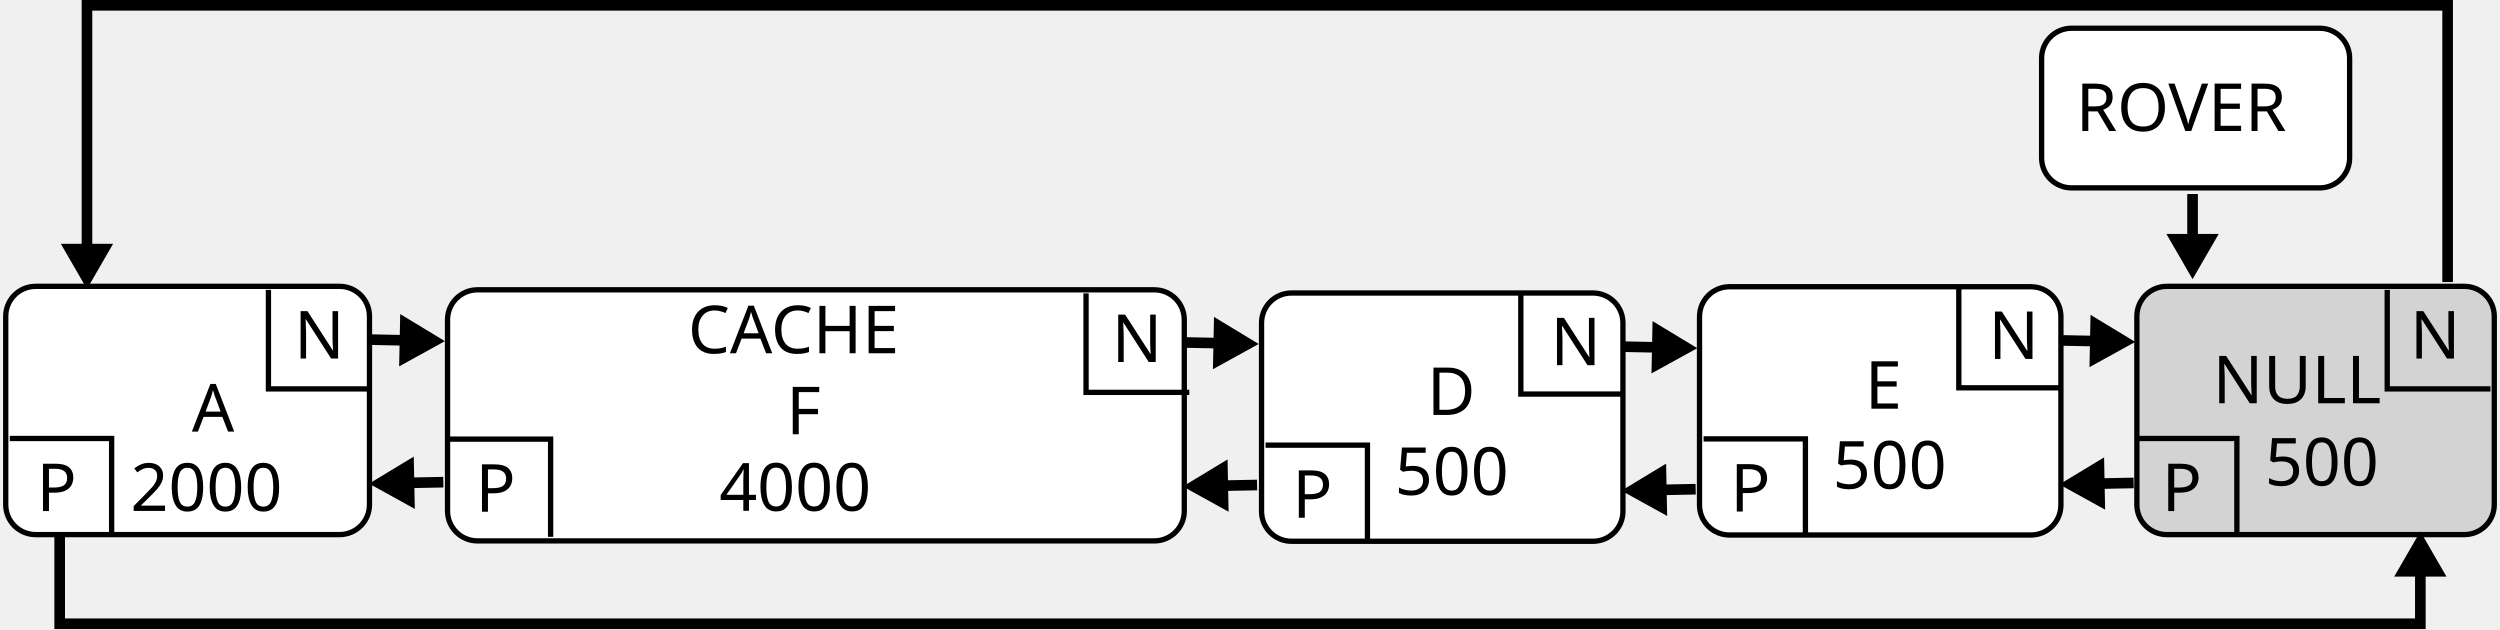
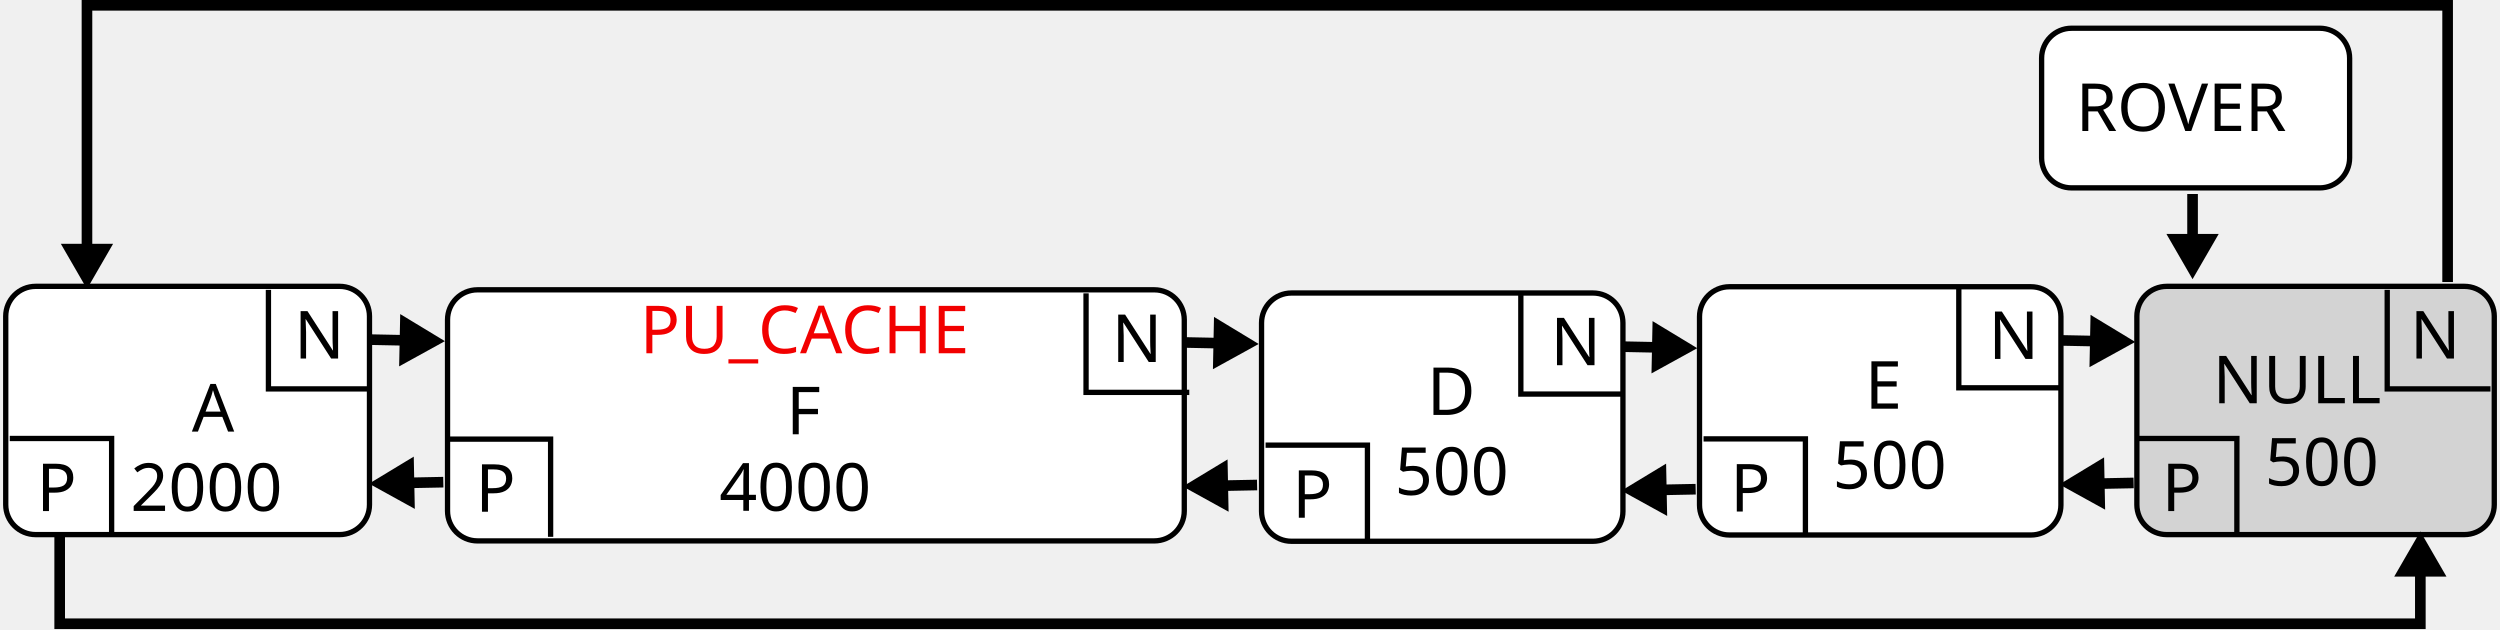
<svg xmlns="http://www.w3.org/2000/svg" width="5.23in" height="1.316in" viewBox="0 0 470.721 118.453" id="svg2" version="1.1">
  <defs id="defs4">
    <marker style="overflow:visible" id="marker11812" refX="0" refY="0" orient="auto">
      <path transform="scale(0.4,0.4)" style="fill:#000000;fill-opacity:1;fill-rule:evenodd;stroke:#000000;stroke-width:1pt;stroke-opacity:1" d="m 5.77,0 -8.65,5 0,-10 8.65,5 z" id="path11814" />
    </marker>
    <marker orient="auto" refY="0" refX="0" id="TriangleOutM-9" style="overflow:visible">
      <path id="path4508-5" d="m 5.77,0 -8.65,5 0,-10 8.65,5 z" style="fill:#000000;fill-opacity:1;fill-rule:evenodd;stroke:#000000;stroke-width:1pt;stroke-opacity:1" transform="scale(0.4,0.4)" />
    </marker>
    <marker orient="auto" refY="0" refX="0" id="TriangleOutM-9-1" style="overflow:visible">
      <path id="path4508-5-8" d="m 5.77,0 -8.65,5 0,-10 8.65,5 z" style="fill:#000000;fill-opacity:1;fill-rule:evenodd;stroke:#000000;stroke-width:1pt;stroke-opacity:1" transform="scale(0.4,0.4)" />
    </marker>
    <marker orient="auto" refY="0" refX="0" id="TriangleOutM-99" style="overflow:visible">
      <path id="path4508-58" d="m 5.77,0 -8.65,5 0,-10 8.65,5 z" style="fill:#000000;fill-opacity:1;fill-rule:evenodd;stroke:#000000;stroke-width:1pt;stroke-opacity:1" transform="scale(0.4,0.4)" />
    </marker>
    <marker orient="auto" refY="0" refX="0" id="TriangleOutM-7" style="overflow:visible">
      <path id="path4508-9" d="m 5.77,0 -8.65,5 0,-10 8.65,5 z" style="fill:#000000;fill-opacity:1;fill-rule:evenodd;stroke:#000000;stroke-width:1pt;stroke-opacity:1" transform="scale(0.4,0.4)" />
    </marker>
    <marker orient="auto" refY="0" refX="0" id="TriangleOutM-5" style="overflow:visible">
      <path id="path4508-3" d="m 5.77,0 -8.65,5 0,-10 8.65,5 z" style="fill:#000000;fill-opacity:1;fill-rule:evenodd;stroke:#000000;stroke-width:1pt;stroke-opacity:1" transform="scale(0.4,0.4)" />
    </marker>
    <marker orient="auto" refY="0" refX="0" id="TriangleOutM-0" style="overflow:visible">
      <path id="path4508-97" d="m 5.77,0 -8.65,5 0,-10 8.65,5 z" style="fill:#000000;fill-opacity:1;fill-rule:evenodd;stroke:#000000;stroke-width:1pt;stroke-opacity:1" transform="scale(0.4,0.4)" />
    </marker>
    <marker orient="auto" refY="0" refX="0" id="TriangleOutM-0-0" style="overflow:visible">
      <path id="path4508-97-9" d="m 5.77,0 -8.65,5 0,-10 8.65,5 z" style="fill:#000000;fill-opacity:1;fill-rule:evenodd;stroke:#000000;stroke-width:1pt;stroke-opacity:1" transform="scale(0.4,0.4)" />
    </marker>
    <marker orient="auto" refY="0" refX="0" id="TriangleOutM-9-2" style="overflow:visible">
      <path id="path4508-5-7" d="m 5.77,0 -8.65,5 0,-10 8.65,5 z" style="fill:#000000;fill-opacity:1;fill-rule:evenodd;stroke:#000000;stroke-width:1pt;stroke-opacity:1" transform="scale(0.4,0.4)" />
    </marker>
    <marker orient="auto" refY="0" refX="0" id="TriangleOutM-9-0" style="overflow:visible">
      <path id="path4508-5-9" d="m 5.77,0 -8.65,5 0,-10 8.65,5 z" style="fill:#000000;fill-opacity:1;fill-rule:evenodd;stroke:#000000;stroke-width:1pt;stroke-opacity:1" transform="scale(0.4,0.4)" />
    </marker>
    <marker orient="auto" refY="0" refX="0" id="TriangleOutM-57" style="overflow:visible">
      <path id="path4508-1" d="m 5.77,0 -8.65,5 0,-10 8.65,5 z" style="fill:#000000;fill-opacity:1;fill-rule:evenodd;stroke:#000000;stroke-width:1pt;stroke-opacity:1" transform="scale(0.4,0.4)" />
    </marker>
    <marker style="overflow:visible" id="marker11812-6" refX="0" refY="0" orient="auto">
      <path transform="scale(0.4,0.4)" style="fill:#000000;fill-opacity:1;fill-rule:evenodd;stroke:#000000;stroke-width:1pt;stroke-opacity:1" d="m 5.77,0 -8.65,5 0,-10 8.65,5 z" id="path11814-1" />
    </marker>
    <marker orient="auto" refY="0" refX="0" id="TriangleOutM-57-2" style="overflow:visible">
      <path id="path4508-1-9" d="m 5.77,0 -8.65,5 0,-10 8.65,5 z" style="fill:#000000;fill-opacity:1;fill-rule:evenodd;stroke:#000000;stroke-width:1pt;stroke-opacity:1" transform="scale(0.4,0.4)" />
    </marker>
    <marker orient="auto" refY="0" refX="0" id="TriangleOutM-57-2-7" style="overflow:visible">
      <path id="path4508-1-9-6" d="m 5.77,0 -8.65,5 0,-10 8.65,5 z" style="fill:#000000;fill-opacity:1;fill-rule:evenodd;stroke:#000000;stroke-width:1pt;stroke-opacity:1" transform="scale(0.4,0.4)" />
    </marker>
    <marker orient="auto" refY="0" refX="0" id="TriangleOutM-57-2-4" style="overflow:visible">
      <path id="path4508-1-9-7" d="m 5.77,0 -8.65,5 0,-10 8.65,5 z" style="fill:#000000;fill-opacity:1;fill-rule:evenodd;stroke:#000000;stroke-width:1pt;stroke-opacity:1" transform="scale(0.4,0.4)" />
    </marker>
    <marker orient="auto" refY="0" refX="0" id="TriangleOutM-57-2-4-7" style="overflow:visible">
      <path id="path4508-1-9-7-5" d="m 5.77,0 -8.65,5 0,-10 8.65,5 z" style="fill:#000000;fill-opacity:1;fill-rule:evenodd;stroke:#000000;stroke-width:1pt;stroke-opacity:1" transform="scale(0.4,0.4)" />
    </marker>
    <marker style="overflow:visible" id="marker11812-3" refX="0" refY="0" orient="auto">
      <path transform="scale(0.4,0.4)" style="fill:#000000;fill-opacity:1;fill-rule:evenodd;stroke:#000000;stroke-width:1pt;stroke-opacity:1" d="m 5.77,0 -8.65,5 0,-10 8.65,5 z" id="path11814-5" />
    </marker>
    <marker orient="auto" refY="0" refX="0" id="TriangleOutM-57-2-7-5" style="overflow:visible">
      <path id="path4508-1-9-6-3" d="m 5.77,0 -8.65,5 0,-10 8.65,5 z" style="fill:#000000;fill-opacity:1;fill-rule:evenodd;stroke:#000000;stroke-width:1pt;stroke-opacity:1" transform="scale(0.4,0.4)" />
    </marker>
    <marker orient="auto" refY="0" refX="0" id="TriangleOutM-57-2-4-7-9" style="overflow:visible">
      <path id="path4508-1-9-7-5-9" d="m 5.77,0 -8.65,5 0,-10 8.65,5 z" style="fill:#000000;fill-opacity:1;fill-rule:evenodd;stroke:#000000;stroke-width:1pt;stroke-opacity:1" transform="scale(0.4,0.4)" />
    </marker>
    <marker orient="auto" refY="0" refX="0" id="TriangleOutM-57-2-7-8" style="overflow:visible">
      <path id="path4508-1-9-6-8" d="m 5.77,0 -8.65,5 0,-10 8.65,5 z" style="fill:#000000;fill-opacity:1;fill-rule:evenodd;stroke:#000000;stroke-width:1pt;stroke-opacity:1" transform="scale(0.4,0.4)" />
    </marker>
    <marker orient="auto" refY="0" refX="0" id="TriangleOutM-57-2-4-7-0" style="overflow:visible">
      <path id="path4508-1-9-7-5-1" d="m 5.77,0 -8.65,5 0,-10 8.65,5 z" style="fill:#000000;fill-opacity:1;fill-rule:evenodd;stroke:#000000;stroke-width:1pt;stroke-opacity:1" transform="scale(0.4,0.4)" />
    </marker>
    <marker orient="auto" refY="0" refX="0" id="TriangleOutM-57-2-7-82" style="overflow:visible">
      <path id="path4508-1-9-6-9" d="m 5.77,0 -8.65,5 0,-10 8.65,5 z" style="fill:#000000;fill-opacity:1;fill-rule:evenodd;stroke:#000000;stroke-width:1pt;stroke-opacity:1" transform="scale(0.4,0.4)" />
    </marker>
    <marker orient="auto" refY="0" refX="0" id="TriangleOutM-57-2-4-7-1" style="overflow:visible">
      <path id="path4508-1-9-7-5-5" d="m 5.77,0 -8.65,5 0,-10 8.65,5 z" style="fill:#000000;fill-opacity:1;fill-rule:evenodd;stroke:#000000;stroke-width:1pt;stroke-opacity:1" transform="scale(0.4,0.4)" />
    </marker>
    <marker orient="auto" refY="0" refX="0" id="TriangleOutM-57-2-7-81" style="overflow:visible">
      <path id="path4508-1-9-6-81" d="m 5.77,0 -8.65,5 0,-10 8.65,5 z" style="fill:#000000;fill-opacity:1;fill-rule:evenodd;stroke:#000000;stroke-width:1pt;stroke-opacity:1" transform="scale(0.4,0.4)" />
    </marker>
    <marker orient="auto" refY="0" refX="0" id="TriangleOutM-57-2-4-7-00" style="overflow:visible">
      <path id="path4508-1-9-7-5-0" d="m 5.77,0 -8.65,5 0,-10 8.65,5 z" style="fill:#000000;fill-opacity:1;fill-rule:evenodd;stroke:#000000;stroke-width:1pt;stroke-opacity:1" transform="scale(0.4,0.4)" />
    </marker>
    <marker orient="auto" refY="0" refX="0" id="TriangleOutM-57-2-7-3" style="overflow:visible">
      <path id="path4508-1-9-6-38" d="m 5.77,0 -8.65,5 0,-10 8.65,5 z" style="fill:#000000;fill-opacity:1;fill-rule:evenodd;stroke:#000000;stroke-width:1pt;stroke-opacity:1" transform="scale(0.4,0.4)" />
    </marker>
    <marker orient="auto" refY="0" refX="0" id="TriangleOutM-57-2-4-7-6" style="overflow:visible">
      <path id="path4508-1-9-7-5-8" d="m 5.77,0 -8.65,5 0,-10 8.65,5 z" style="fill:#000000;fill-opacity:1;fill-rule:evenodd;stroke:#000000;stroke-width:1pt;stroke-opacity:1" transform="scale(0.4,0.4)" />
    </marker>
    <marker orient="auto" refY="0" refX="0" id="TriangleOutM-57-2-7-3-4" style="overflow:visible">
      <path id="path4508-1-9-6-38-1" d="m 5.77,0 -8.65,5 0,-10 8.65,5 z" style="fill:#000000;fill-opacity:1;fill-rule:evenodd;stroke:#000000;stroke-width:1pt;stroke-opacity:1" transform="scale(0.4,0.4)" />
    </marker>
    <marker orient="auto" refY="0" refX="0" id="TriangleOutM-57-2-4-7-6-5" style="overflow:visible">
      <path id="path4508-1-9-7-5-8-4" d="m 5.77,0 -8.65,5 0,-10 8.65,5 z" style="fill:#000000;fill-opacity:1;fill-rule:evenodd;stroke:#000000;stroke-width:1pt;stroke-opacity:1" transform="scale(0.4,0.4)" />
    </marker>
    <marker orient="auto" refY="0" refX="0" id="TriangleOutM-57-2-7-3-5" style="overflow:visible">
      <path id="path4508-1-9-6-38-9" d="m 5.77,0 -8.65,5 0,-10 8.65,5 z" style="fill:#000000;fill-opacity:1;fill-rule:evenodd;stroke:#000000;stroke-width:1pt;stroke-opacity:1" transform="scale(0.4,0.4)" />
    </marker>
    <marker orient="auto" refY="0" refX="0" id="TriangleOutM-57-2-4-7-6-1" style="overflow:visible">
      <path id="path4508-1-9-7-5-8-3" d="m 5.77,0 -8.65,5 0,-10 8.65,5 z" style="fill:#000000;fill-opacity:1;fill-rule:evenodd;stroke:#000000;stroke-width:1pt;stroke-opacity:1" transform="scale(0.4,0.4)" />
    </marker>
    <marker orient="auto" refY="0" refX="0" id="TriangleOutM-57-2-7-3-5-5" style="overflow:visible">
      <path id="path4508-1-9-6-38-9-1" d="m 5.77,0 -8.65,5 0,-10 8.65,5 z" style="fill:#000000;fill-opacity:1;fill-rule:evenodd;stroke:#000000;stroke-width:1pt;stroke-opacity:1" transform="scale(0.4,0.4)" />
    </marker>
    <marker orient="auto" refY="0" refX="0" id="TriangleOutM-57-2-4-7-6-1-2" style="overflow:visible">
      <path id="path4508-1-9-7-5-8-3-3" d="m 5.77,0 -8.65,5 0,-10 8.65,5 z" style="fill:#000000;fill-opacity:1;fill-rule:evenodd;stroke:#000000;stroke-width:1pt;stroke-opacity:1" transform="scale(0.4,0.4)" />
    </marker>
    <marker orient="auto" refY="0" refX="0" id="TriangleOutM-57-2-7-3-5-5-7" style="overflow:visible">
      <path id="path4508-1-9-6-38-9-1-8" d="m 5.77,0 -8.65,5 0,-10 8.65,5 z" style="fill:#000000;fill-opacity:1;fill-rule:evenodd;stroke:#000000;stroke-width:1pt;stroke-opacity:1" transform="scale(0.4,0.4)" />
    </marker>
    <marker orient="auto" refY="0" refX="0" id="TriangleOutM-57-2-4-7-6-1-2-1" style="overflow:visible">
      <path id="path4508-1-9-7-5-8-3-3-1" d="m 5.77,0 -8.65,5 0,-10 8.65,5 z" style="fill:#000000;fill-opacity:1;fill-rule:evenodd;stroke:#000000;stroke-width:1pt;stroke-opacity:1" transform="scale(0.4,0.4)" />
    </marker>
  </defs>
  <g id="layer1" transform="translate(1.757068,-500.3344)">
    <rect style="fill:#d3d3d3;fill-opacity:1;stroke:#000000;stroke-width:1;stroke-miterlimit:4;stroke-dasharray:none;stroke-opacity:1" id="rect4261-3-0-44" width="67.298" height="46.747" x="400.602" y="554.253" ry="5.632" />
    <text xml:space="preserve" style="font-style:normal;font-weight:normal;font-size:12.5px;line-height:125%;font-family:sans-serif;letter-spacing:0px;word-spacing:0px;fill:#000000;fill-opacity:1;stroke:none;stroke-width:1px;stroke-linecap:butt;stroke-linejoin:miter;stroke-opacity:1" x="424.71" y="591.756" id="text10801-4-8">
      <tspan id="tspan10803-3-5" x="424.71" y="591.756">500</tspan>
    </text>
    <path style="fill:none;fill-rule:evenodd;stroke:#000000;stroke-width:1;stroke-linecap:butt;stroke-linejoin:miter;stroke-miterlimit:4;stroke-dasharray:none;stroke-opacity:1" d="m 447.741,554.916 0,18.649 19.439,0" id="path10784-9" />
    <text xml:space="preserve" style="font-style:normal;font-weight:normal;font-size:12.5px;line-height:125%;font-family:sans-serif;letter-spacing:0px;word-spacing:0px;fill:#000000;fill-opacity:1;stroke:none;stroke-width:1px;stroke-linecap:butt;stroke-linejoin:miter;stroke-opacity:1" x="452.026" y="567.847" id="text10823-65">
      <tspan id="tspan10825-3" x="452.026" y="567.847">N</tspan>
    </text>
    <g id="g18352" transform="translate(145.5338,-4.7784624e-8)">
      <path id="path10784-5-3" d="m 273.899,601.299 0,-18.398 -19.178,0" style="fill:none;fill-rule:evenodd;stroke:#000000;stroke-width:1;stroke-linecap:butt;stroke-linejoin:miter;stroke-miterlimit:4;stroke-dasharray:none;stroke-opacity:1" />
      <text id="text10823-6-7" y="596.572" x="259.759" style="font-style:normal;font-weight:normal;font-size:12.5px;line-height:125%;font-family:sans-serif;letter-spacing:0px;word-spacing:0px;fill:#000000;fill-opacity:1;stroke:none;stroke-width:1px;stroke-linecap:butt;stroke-linejoin:miter;stroke-opacity:1" xml:space="preserve">
        <tspan y="596.572" x="259.759" id="tspan10825-2-45">P</tspan>
      </text>
    </g>
    <text xml:space="preserve" style="font-style:normal;font-weight:normal;font-size:12.5px;line-height:125%;font-family:sans-serif;letter-spacing:0px;word-spacing:0px;fill:#000000;fill-opacity:1;stroke:none;stroke-width:1px;stroke-linecap:butt;stroke-linejoin:miter;stroke-opacity:1" x="414.89" y="576.271" id="text10942-52">
      <tspan id="tspan10944-6" x="414.89" y="576.271">NULL</tspan>
    </text>
    <g id="g18369" transform="translate(128.5507,-0.5542951)">
      <rect ry="5.632" y="506.207" x="254.114" height="30.06" width="57.998" id="rect4261-3-0-5-3" style="fill:#ffffff;fill-opacity:1;stroke:#000000;stroke-width:1;stroke-miterlimit:4;stroke-dasharray:none;stroke-opacity:1" />
      <text id="text10801-0-2" y="525.556" x="260.561" style="font-style:normal;font-weight:normal;font-size:12.5px;line-height:125%;font-family:sans-serif;letter-spacing:0px;word-spacing:0px;fill:#000000;fill-opacity:1;stroke:none;stroke-width:1px;stroke-linecap:butt;stroke-linejoin:miter;stroke-opacity:1" xml:space="preserve">
        <tspan y="525.556" x="260.561" id="tspan10803-5-9">ROVER</tspan>
      </text>
      <path id="path11440-7" d="m 282.538,537.419 0,10.358" style="fill:none;fill-rule:evenodd;stroke:#000000;stroke-width:2;stroke-linecap:butt;stroke-linejoin:miter;stroke-miterlimit:4;stroke-dasharray:none;stroke-opacity:1;marker-end:url(#TriangleOutM-57)" />
    </g>
    <path style="fill:none;fill-rule:evenodd;stroke:#000000;stroke-width:2;stroke-linecap:butt;stroke-linejoin:miter;stroke-miterlimit:4;stroke-dasharray:none;stroke-opacity:1;marker-end:url(#marker11812)" d="m 9.466,600.601 0,17.187 444.513,0 0,-11.711" id="path17239" />
    <path style="fill:none;fill-rule:evenodd;stroke:#000000;stroke-width:2;stroke-linecap:butt;stroke-linejoin:miter;stroke-miterlimit:4;stroke-dasharray:none;stroke-opacity:1;marker-end:url(#marker11812-3)" d="m 459.117,553.442 0,-52.108 -444.513,0 0,47.74" id="path17239-0" />
    <rect style="fill:#ffffff;fill-opacity:1;stroke:#000000;stroke-width:1;stroke-miterlimit:4;stroke-dasharray:none;stroke-opacity:1" id="rect4261-3-0" width="68.494" height="46.747" x="-0.693" y="554.253" ry="5.632" />
    <g id="g21093" transform="translate(-10.64143,0)">
      <g transform="translate(-9.97731,0)" id="g18855">
        <path style="fill:none;fill-rule:evenodd;stroke:#000000;stroke-width:1;stroke-linecap:butt;stroke-linejoin:miter;stroke-miterlimit:4;stroke-dasharray:none;stroke-opacity:1" d="m 69.392,554.916 0,18.649 19.439,0" id="path10784" />
        <text xml:space="preserve" style="font-style:normal;font-weight:normal;font-size:12.5px;line-height:125%;font-family:sans-serif;letter-spacing:0px;word-spacing:0px;fill:#000000;fill-opacity:1;stroke:none;stroke-width:1px;stroke-linecap:butt;stroke-linejoin:miter;stroke-opacity:1" x="74.231" y="567.847" id="text10823">
          <tspan id="tspan10825" x="74.231" y="567.847">N</tspan>
        </text>
      </g>
    </g>
    <path style="fill:none;fill-rule:evenodd;stroke:#000000;stroke-width:1;stroke-linecap:butt;stroke-linejoin:miter;stroke-miterlimit:4;stroke-dasharray:none;stroke-opacity:1" d="m 19.247,601.299 0,-18.398 -19.178,0" id="path10784-5" />
    <text xml:space="preserve" style="font-style:normal;font-weight:normal;font-size:12.5px;line-height:125%;font-family:sans-serif;letter-spacing:0px;word-spacing:0px;fill:#000000;fill-opacity:1;stroke:none;stroke-width:1px;stroke-linecap:butt;stroke-linejoin:miter;stroke-opacity:1" x="5.107" y="596.572" id="text10823-6">
      <tspan id="tspan10825-2" x="5.107" y="596.572">P</tspan>
    </text>
    <g id="g21087" transform="translate(0,8)">
      <text id="text10801-4" y="588.541" x="22.804" style="font-style:normal;font-weight:normal;font-size:12.5px;line-height:125%;font-family:sans-serif;letter-spacing:0px;word-spacing:0px;fill:#000000;fill-opacity:1;stroke:none;stroke-width:1px;stroke-linecap:butt;stroke-linejoin:miter;stroke-opacity:1" xml:space="preserve">
        <tspan y="588.541" x="22.804" id="tspan10803-3">2000</tspan>
      </text>
      <text id="text18908" y="573.602" x="34.361" style="font-style:normal;font-weight:normal;font-size:12.5px;line-height:125%;font-family:sans-serif;letter-spacing:0px;word-spacing:0px;fill:#000000;fill-opacity:1;stroke:none;stroke-width:1px;stroke-linecap:butt;stroke-linejoin:miter;stroke-opacity:1" xml:space="preserve">
        <tspan y="573.602" x="34.361" id="tspan18910">A</tspan>
      </text>
    </g>
    <text xml:space="preserve" style="font-style:normal;font-weight:normal;font-size:12.5px;line-height:125%;font-family:sans-serif;letter-spacing:0px;word-spacing:0px;fill:#000000;fill-opacity:1;stroke:none;stroke-width:1px;stroke-linecap:butt;stroke-linejoin:miter;stroke-opacity:1" x="8.775" y="567.793" id="text18912">
      <tspan id="tspan18914" x="8.775" y="567.793" />
    </text>
    <text xml:space="preserve" style="font-style:normal;font-weight:normal;font-size:12.5px;line-height:125%;font-family:sans-serif;letter-spacing:0px;word-spacing:0px;fill:#000000;fill-opacity:1;stroke:none;stroke-width:1px;stroke-linecap:butt;stroke-linejoin:miter;stroke-opacity:1" x="108.993" y="567.382" id="text18912-3">
      <tspan id="tspan18914-9" x="108.993" y="567.382" />
    </text>
    <g id="g20798">
      <g transform="translate(18.6225,1.596214)" id="g20763">
        <g id="g20227">
          <rect ry="5.632" y="552.733" x="299.626" height="46.747" width="68.05" id="rect4261-3-0-0" style="fill:#ffffff;fill-opacity:1;stroke:#000000;stroke-width:1;stroke-miterlimit:4;stroke-dasharray:none;stroke-opacity:1" />
          <text id="text10801-4-2" y="590.746" x="324.719" style="font-style:normal;font-weight:normal;font-size:12.5px;line-height:125%;font-family:sans-serif;letter-spacing:0px;word-spacing:0px;fill:#000000;fill-opacity:1;stroke:none;stroke-width:1px;stroke-linecap:butt;stroke-linejoin:miter;stroke-opacity:1" xml:space="preserve">
            <tspan y="590.746" x="324.719" id="tspan10803-3-4">500</tspan>
          </text>
          <path id="path10784-5-4" d="m 319.566,599.779 0,-18.398 -19.178,0" style="fill:none;fill-rule:evenodd;stroke:#000000;stroke-width:1;stroke-linecap:butt;stroke-linejoin:miter;stroke-miterlimit:4;stroke-dasharray:none;stroke-opacity:1" />
          <text id="text10823-6-3" y="595.052" x="305.426" style="font-style:normal;font-weight:normal;font-size:12.5px;line-height:125%;font-family:sans-serif;letter-spacing:0px;word-spacing:0px;fill:#000000;fill-opacity:1;stroke:none;stroke-width:1px;stroke-linecap:butt;stroke-linejoin:miter;stroke-opacity:1" xml:space="preserve">
            <tspan y="595.052" x="305.426" id="tspan10825-2-7">P</tspan>
          </text>
          <g transform="translate(6.097244,115.8477)" id="g19573">
            <g id="g18855-2" transform="translate(273.7125,-117.367)">
              <path id="path10784-0" d="m 68.64,554.634 0,18.649 19.439,0" style="fill:none;fill-rule:evenodd;stroke:#000000;stroke-width:1;stroke-linecap:butt;stroke-linejoin:miter;stroke-miterlimit:4;stroke-dasharray:none;stroke-opacity:1" />
              <text id="text10823-2" y="567.847" x="74.231" style="font-style:normal;font-weight:normal;font-size:12.5px;line-height:125%;font-family:sans-serif;letter-spacing:0px;word-spacing:0px;fill:#000000;fill-opacity:1;stroke:none;stroke-width:1px;stroke-linecap:butt;stroke-linejoin:miter;stroke-opacity:1" xml:space="preserve">
                <tspan y="567.847" x="74.231" id="tspan10825-6">N</tspan>
              </text>
            </g>
            <path style="fill:none;fill-rule:evenodd;stroke:#000000;stroke-width:2;stroke-linecap:butt;stroke-linejoin:miter;stroke-miterlimit:4;stroke-dasharray:none;stroke-opacity:1;marker-end:url(#TriangleOutM-57-2-7-3)" d="m 361.779,446.992 8.115,0.166" id="path11440-7-0-1-0" />
            <path style="fill:none;fill-rule:evenodd;stroke:#000000;stroke-width:2;stroke-linecap:butt;stroke-linejoin:miter;stroke-miterlimit:4;stroke-dasharray:none;stroke-opacity:1;marker-end:url(#TriangleOutM-57-2-4-7-6)" d="m 375.273,473.829 -8.303,0.166" id="path11440-7-0-2-8-7" />
          </g>
          <text id="text18908-0" y="575.696" x="330.777" style="font-style:normal;font-weight:normal;font-size:12.5px;line-height:125%;font-family:sans-serif;letter-spacing:0px;word-spacing:0px;fill:#000000;fill-opacity:1;stroke:none;stroke-width:1px;stroke-linecap:butt;stroke-linejoin:miter;stroke-opacity:1" xml:space="preserve">
            <tspan y="575.696" x="330.777" id="tspan18910-4">E</tspan>
          </text>
        </g>
      </g>
    </g>
    <rect style="fill:#ffffff;fill-opacity:1;stroke:#000000;stroke-width:1;stroke-miterlimit:4;stroke-dasharray:none;stroke-opacity:1" id="rect4261-3-0-4" width="138.728" height="47.279" x="82.499" y="554.906" ry="5.632" />
    <text xml:space="preserve" style="font-style:normal;font-weight:normal;font-size:12.5px;line-height:125%;font-family:sans-serif;letter-spacing:0px;word-spacing:0px;fill:#000000;fill-opacity:1;stroke:none;stroke-width:1px;stroke-linecap:butt;stroke-linejoin:miter;stroke-opacity:1" x="133.664" y="596.515" id="text10801-4-4">
      <tspan id="tspan10803-3-8" x="133.664" y="596.515">4000</tspan>
    </text>
    <g id="g21673" transform="translate(-45.22607,0)">
      <path id="path10784-5-0" d="m 147.133,601.42 0,-18.398 -19.178,0" style="fill:none;fill-rule:evenodd;stroke:#000000;stroke-width:1;stroke-linecap:butt;stroke-linejoin:miter;stroke-miterlimit:4;stroke-dasharray:none;stroke-opacity:1" />
      <text id="text10823-6-6" y="596.693" x="132.993" style="font-style:normal;font-weight:normal;font-size:12.5px;line-height:125%;font-family:sans-serif;letter-spacing:0px;word-spacing:0px;fill:#000000;fill-opacity:1;stroke:none;stroke-width:1px;stroke-linecap:butt;stroke-linejoin:miter;stroke-opacity:1" xml:space="preserve">
        <tspan y="596.693" x="132.993" id="tspan10825-2-2">P</tspan>
      </text>
    </g>
    <path style="fill:none;fill-rule:evenodd;stroke:#000000;stroke-width:1;stroke-linecap:butt;stroke-linejoin:miter;stroke-miterlimit:4;stroke-dasharray:none;stroke-opacity:1" d="m 202.731,555.57 0,18.649 19.439,0" id="path10784-8" />
    <text xml:space="preserve" style="font-style:normal;font-weight:normal;font-size:12.5px;line-height:125%;font-family:sans-serif;letter-spacing:0px;word-spacing:0px;fill:#000000;fill-opacity:1;stroke:none;stroke-width:1px;stroke-linecap:butt;stroke-linejoin:miter;stroke-opacity:1" x="207.57" y="568.5" id="text10823-3">
      <tspan id="tspan10825-9" x="207.57" y="568.5">N</tspan>
    </text>
    <text xml:space="preserve" style="font-style:normal;font-weight:normal;font-size:12.5px;line-height:125%;font-family:sans-serif;letter-spacing:0px;word-spacing:0px;fill:#000000;fill-opacity:1;stroke:none;stroke-width:1px;stroke-linecap:butt;stroke-linejoin:miter;stroke-opacity:1" x="146.285" y="582.108" id="text18908-1">
      <tspan id="tspan18910-1" x="146.285" y="582.108">F</tspan>
    </text>
-     <text xml:space="preserve" style="font-style:normal;font-weight:normal;font-size:12.5px;line-height:125%;font-family:sans-serif;letter-spacing:0px;word-spacing:0px;fill:#000000;fill-opacity:1;stroke:none;stroke-width:1px;stroke-linecap:butt;stroke-linejoin:miter;stroke-opacity:1" x="127.769" y="566.856" id="text18908-1-7">
-       <tspan id="tspan18910-1-0" x="127.769" y="566.856">CACHE</tspan>
+     <text xml:space="preserve" style="font-style:normal;font-weight:normal;font-size:12.5px;line-height:125%;font-family:sans-serif;letter-spacing:0px;word-spacing:0px;fill:#f20000;fill-opacity:1;stroke:none;stroke-width:1px;stroke-linecap:butt;stroke-linejoin:miter;stroke-opacity:1;" x="118.724" y="566.856" id="text18908-1-7">
+       <tspan id="tspan18910-1-0" x="118.724" y="566.856">PU_CACHE</tspan>
    </text>
    <rect style="fill:#ffffff;fill-opacity:1;stroke:#000000;stroke-width:1;stroke-miterlimit:4;stroke-dasharray:none;stroke-opacity:1" id="rect4261-3-0-0-2" width="68.05" height="46.747" x="235.777" y="555.509" ry="5.632" />
    <text xml:space="preserve" style="font-style:normal;font-weight:normal;font-size:12.5px;line-height:125%;font-family:sans-serif;letter-spacing:0px;word-spacing:0px;fill:#000000;fill-opacity:1;stroke:none;stroke-width:1px;stroke-linecap:butt;stroke-linejoin:miter;stroke-opacity:1" x="260.87" y="593.522" id="text10801-4-2-1">
      <tspan id="tspan10803-3-4-6" x="260.87" y="593.522">500</tspan>
    </text>
    <path style="fill:none;fill-rule:evenodd;stroke:#000000;stroke-width:1;stroke-linecap:butt;stroke-linejoin:miter;stroke-miterlimit:4;stroke-dasharray:none;stroke-opacity:1" d="m 255.717,602.555 0,-18.398 -19.178,0" id="path10784-5-4-4" />
    <text xml:space="preserve" style="font-style:normal;font-weight:normal;font-size:12.5px;line-height:125%;font-family:sans-serif;letter-spacing:0px;word-spacing:0px;fill:#000000;fill-opacity:1;stroke:none;stroke-width:1px;stroke-linecap:butt;stroke-linejoin:miter;stroke-opacity:1" x="241.577" y="597.828" id="text10823-6-3-6">
      <tspan id="tspan10825-2-7-1" x="241.577" y="597.828">P</tspan>
    </text>
    <path style="fill:none;fill-rule:evenodd;stroke:#000000;stroke-width:1;stroke-linecap:butt;stroke-linejoin:miter;stroke-miterlimit:4;stroke-dasharray:none;stroke-opacity:1" d="m 284.601,555.89 0,18.649 19.439,0" id="path10784-0-6" />
    <text xml:space="preserve" style="font-style:normal;font-weight:normal;font-size:12.5px;line-height:125%;font-family:sans-serif;letter-spacing:0px;word-spacing:0px;fill:#000000;fill-opacity:1;stroke:none;stroke-width:1px;stroke-linecap:butt;stroke-linejoin:miter;stroke-opacity:1" x="290.192" y="569.103" id="text10823-2-8">
      <tspan id="tspan10825-6-0" x="290.192" y="569.103">N</tspan>
    </text>
    <g id="g21174">
      <path id="path11440-7-0-1-0-1" d="m 304.027,565.615 8.115,0.166" style="fill:none;fill-rule:evenodd;stroke:#000000;stroke-width:2;stroke-linecap:butt;stroke-linejoin:miter;stroke-miterlimit:4;stroke-dasharray:none;stroke-opacity:1;marker-end:url(#TriangleOutM-57-2-7-3-5)" />
      <path id="path11440-7-0-2-8-7-1" d="m 317.522,592.452 -8.303,0.166" style="fill:none;fill-rule:evenodd;stroke:#000000;stroke-width:2;stroke-linecap:butt;stroke-linejoin:miter;stroke-miterlimit:4;stroke-dasharray:none;stroke-opacity:1;marker-end:url(#TriangleOutM-57-2-4-7-6-1)" />
    </g>
    <text xml:space="preserve" style="font-style:normal;font-weight:normal;font-size:12.5px;line-height:125%;font-family:sans-serif;letter-spacing:0px;word-spacing:0px;fill:#000000;fill-opacity:1;stroke:none;stroke-width:1px;stroke-linecap:butt;stroke-linejoin:miter;stroke-opacity:1" x="266.928" y="578.472" id="text18908-0-6">
      <tspan id="tspan18910-4-4" x="266.928" y="578.472">D</tspan>
    </text>
    <g transform="translate(-82.5823,-0.7925357)" id="g21174-1">
      <path id="path11440-7-0-1-0-1-0" d="m 304.027,565.615 8.115,0.166" style="fill:none;fill-rule:evenodd;stroke:#000000;stroke-width:2;stroke-linecap:butt;stroke-linejoin:miter;stroke-miterlimit:4;stroke-dasharray:none;stroke-opacity:1;marker-end:url(#TriangleOutM-57-2-7-3-5-5)" />
      <path id="path11440-7-0-2-8-7-1-0" d="m 317.522,592.452 -8.303,0.166" style="fill:none;fill-rule:evenodd;stroke:#000000;stroke-width:2;stroke-linecap:butt;stroke-linejoin:miter;stroke-miterlimit:4;stroke-dasharray:none;stroke-opacity:1;marker-end:url(#TriangleOutM-57-2-4-7-6-1-2)" />
    </g>
    <g transform="translate(-235.8189,-1.324607)" id="g21174-1-1">
      <path id="path11440-7-0-1-0-1-0-7" d="m 304.027,565.615 8.115,0.166" style="fill:none;fill-rule:evenodd;stroke:#000000;stroke-width:2;stroke-linecap:butt;stroke-linejoin:miter;stroke-miterlimit:4;stroke-dasharray:none;stroke-opacity:1;marker-end:url(#TriangleOutM-57-2-7-3-5-5-7)" />
      <path id="path11440-7-0-2-8-7-1-0-0" d="m 317.522,592.452 -8.303,0.166" style="fill:none;fill-rule:evenodd;stroke:#000000;stroke-width:2;stroke-linecap:butt;stroke-linejoin:miter;stroke-miterlimit:4;stroke-dasharray:none;stroke-opacity:1;marker-end:url(#TriangleOutM-57-2-4-7-6-1-2-1)" />
    </g>
  </g>
</svg>
